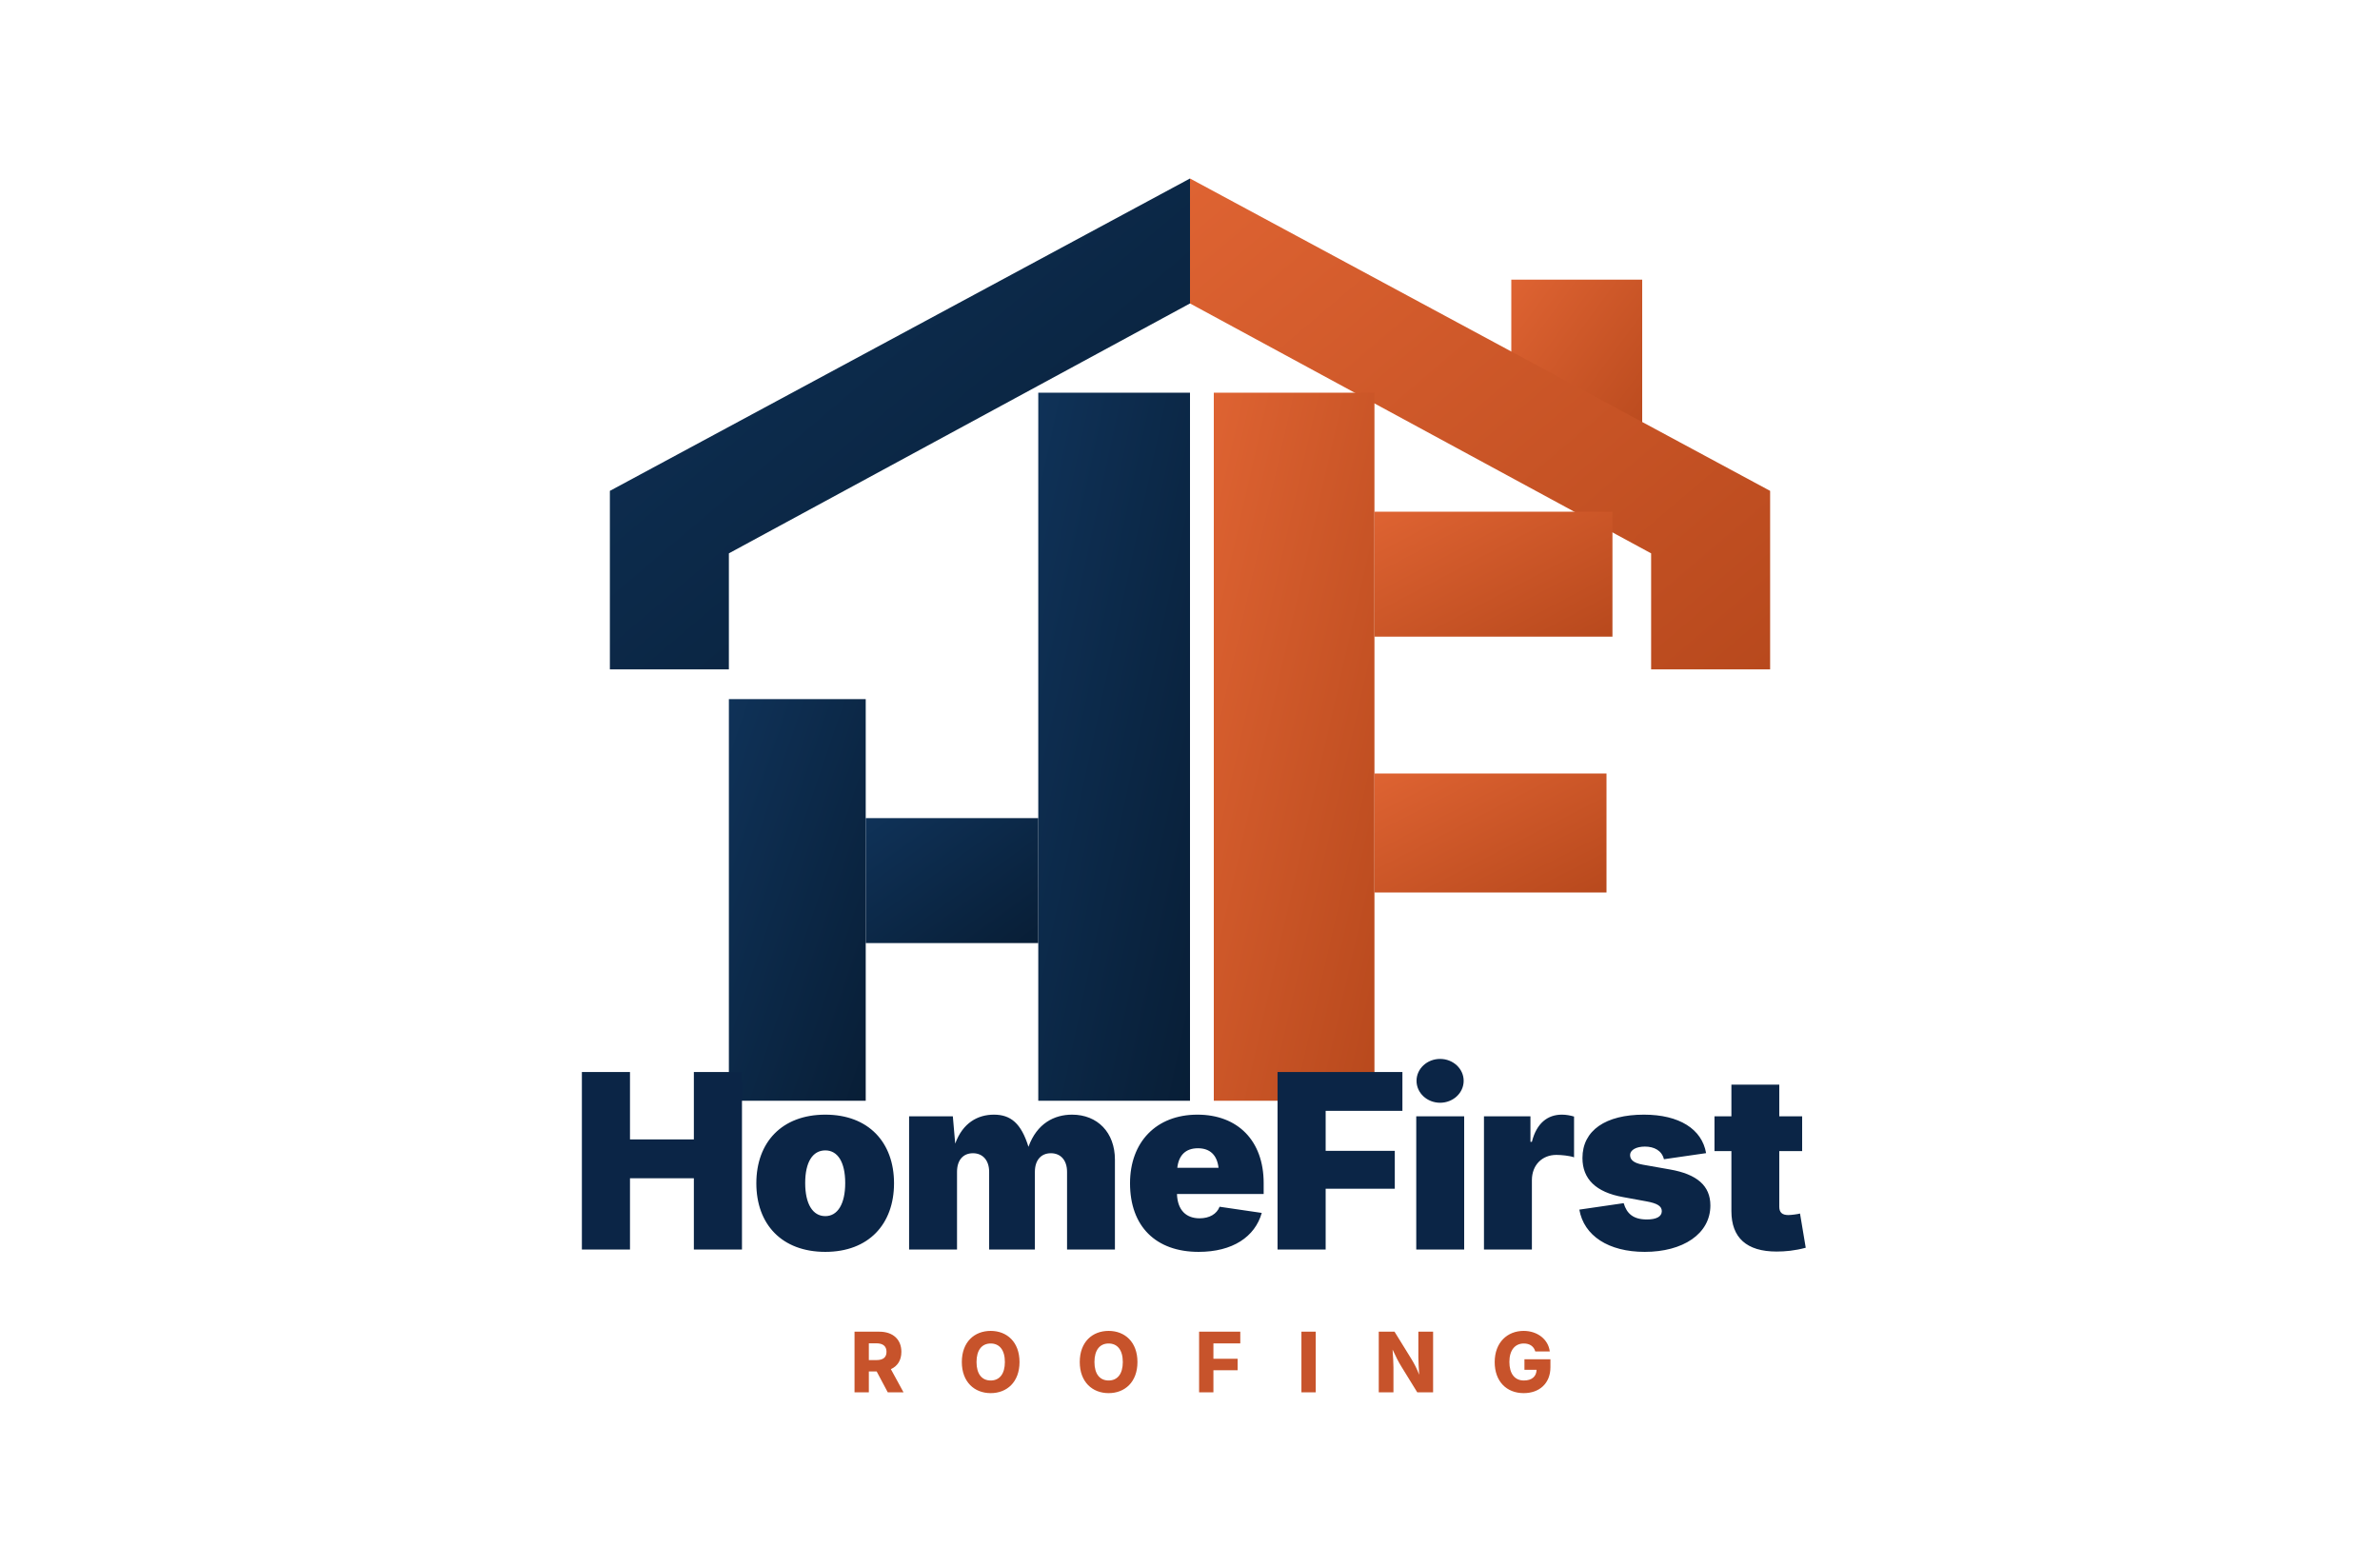
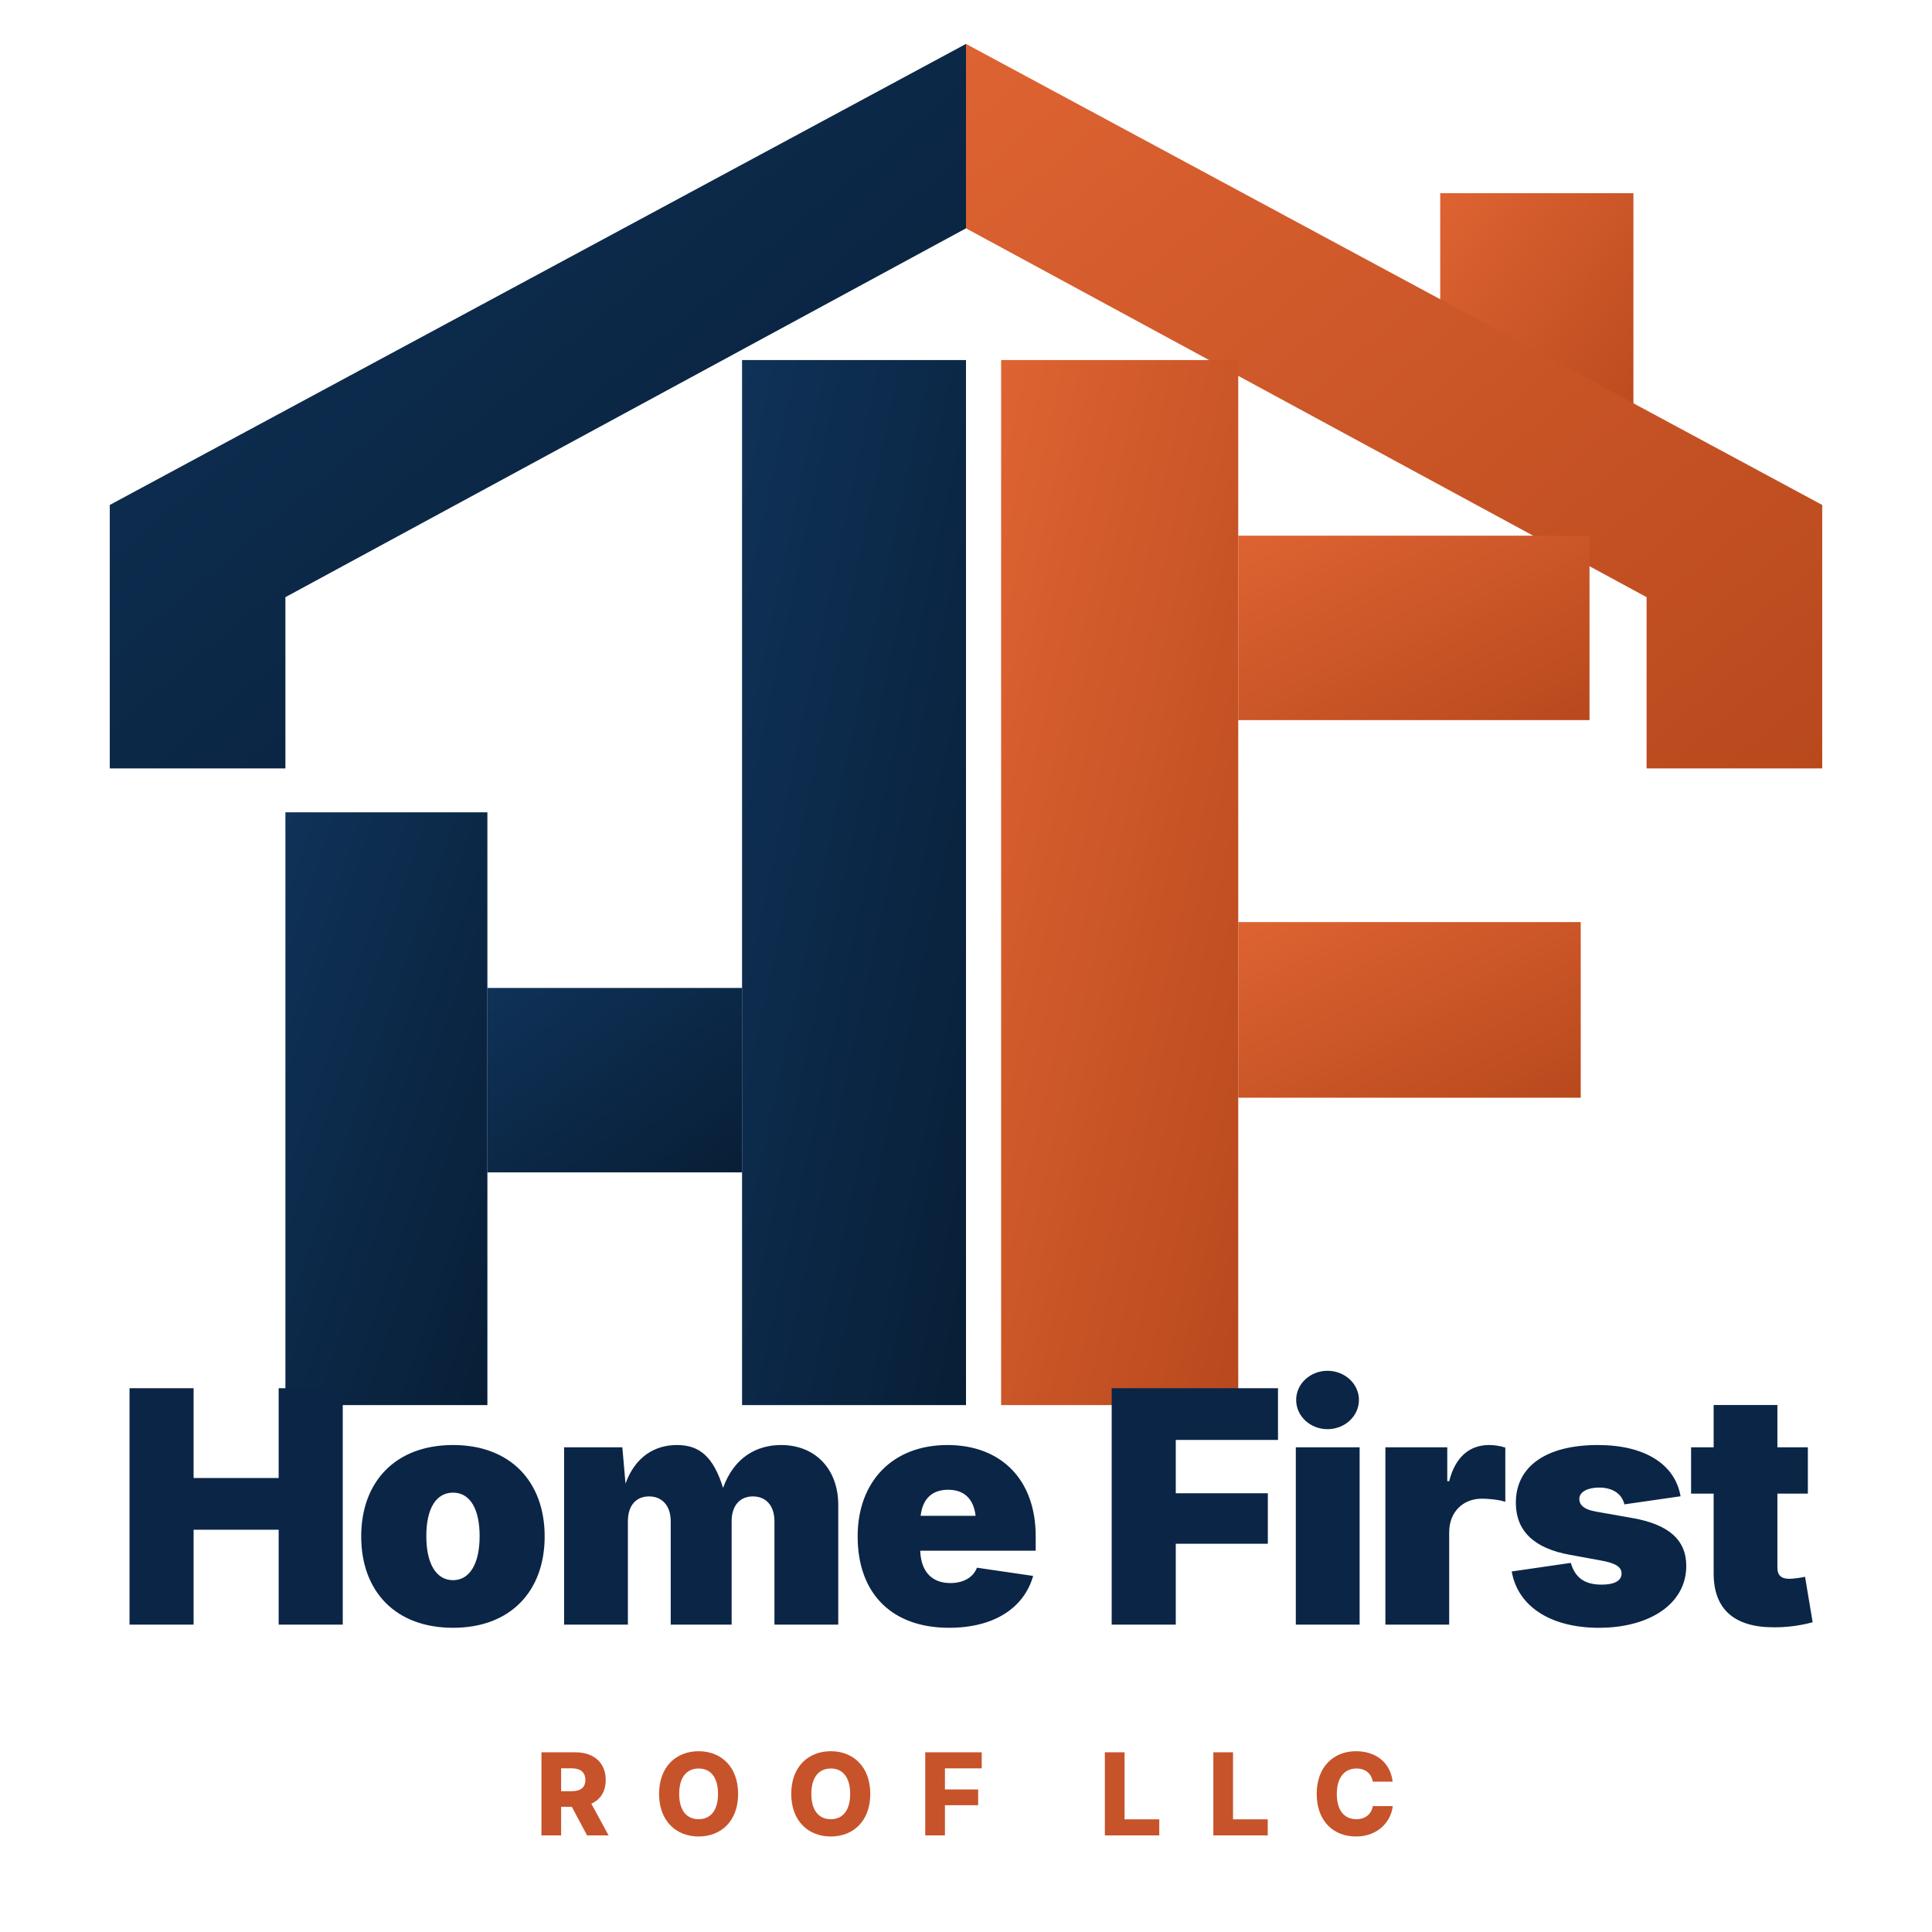
- <svg xmlns="http://www.w3.org/2000/svg" viewBox="0 0 800 520" width="100%" height="100%">
+ <svg xmlns="http://www.w3.org/2000/svg" viewBox="180 50 440 440" width="100%" height="100%">
  <defs>
    <filter id="gloss" x="-10%" y="-10%" width="120%" height="120%">
      <feDropShadow dx="0" dy="8" stdDeviation="12" flood-color="#07172B" flood-opacity="0.25" />
    </filter>
    <linearGradient id="navyGrad" x1="0%" y1="0%" x2="100%" y2="100%">
      <stop offset="0%" stop-color="#0F3258" />
      <stop offset="100%" stop-color="#081E36" />
    </linearGradient>
    <linearGradient id="orangeGrad" x1="0%" y1="0%" x2="100%" y2="100%">
      <stop offset="0%" stop-color="#DE6332" />
      <stop offset="100%" stop-color="#B8491D" />
    </linearGradient>
  </defs>
  <g id="left-navy" fill="url(#navyGrad)">
    <path d="M 205 165 L 400 60 L 400 102 L 245 186 L 245 225 L 205 225 Z" />
    <rect x="245" y="235" width="46" height="135" />
    <rect x="291" y="275" width="58" height="42" />
    <rect x="349" y="132" width="51" height="238" />
  </g>
  <g id="right-orange" fill="url(#orangeGrad)">
    <rect x="508" y="94" width="44" height="60" />
    <path d="M 400 60 L 595 165 L 595 225 L 555 225 L 555 186 L 400 102 Z" />
    <rect x="408" y="132" width="54" height="238" />
    <rect x="462" y="172" width="80" height="42" />
    <rect x="462" y="260" width="78" height="40" />
  </g>
-   <text x="400" y="420" text-anchor="middle" font-family="'Montserrat', 'Inter', 'Segoe UI', system-ui, sans-serif" font-weight="900" font-size="82" fill="#0B2546" letter-spacing="-1.5">HomeFirst</text>
-   <text x="404" y="468" text-anchor="middle" font-family="'Montserrat', 'Inter', 'Segoe UI', system-ui, sans-serif" font-weight="800" font-size="28" fill="#C7532B" letter-spacing="18">ROOFING</text>
+   <text x="400" y="420" text-anchor="middle" font-family="'Montserrat', 'Inter', 'Segoe UI', system-ui, sans-serif" font-weight="900" font-size="74" fill="#0B2546" letter-spacing="-1.5">Home First</text>
+   <text x="400" y="468" text-anchor="middle" font-family="'Montserrat', 'Inter', 'Segoe UI', system-ui, sans-serif" font-weight="800" font-size="26" fill="#C7532B" letter-spacing="10">ROOF LLC</text>
</svg>
